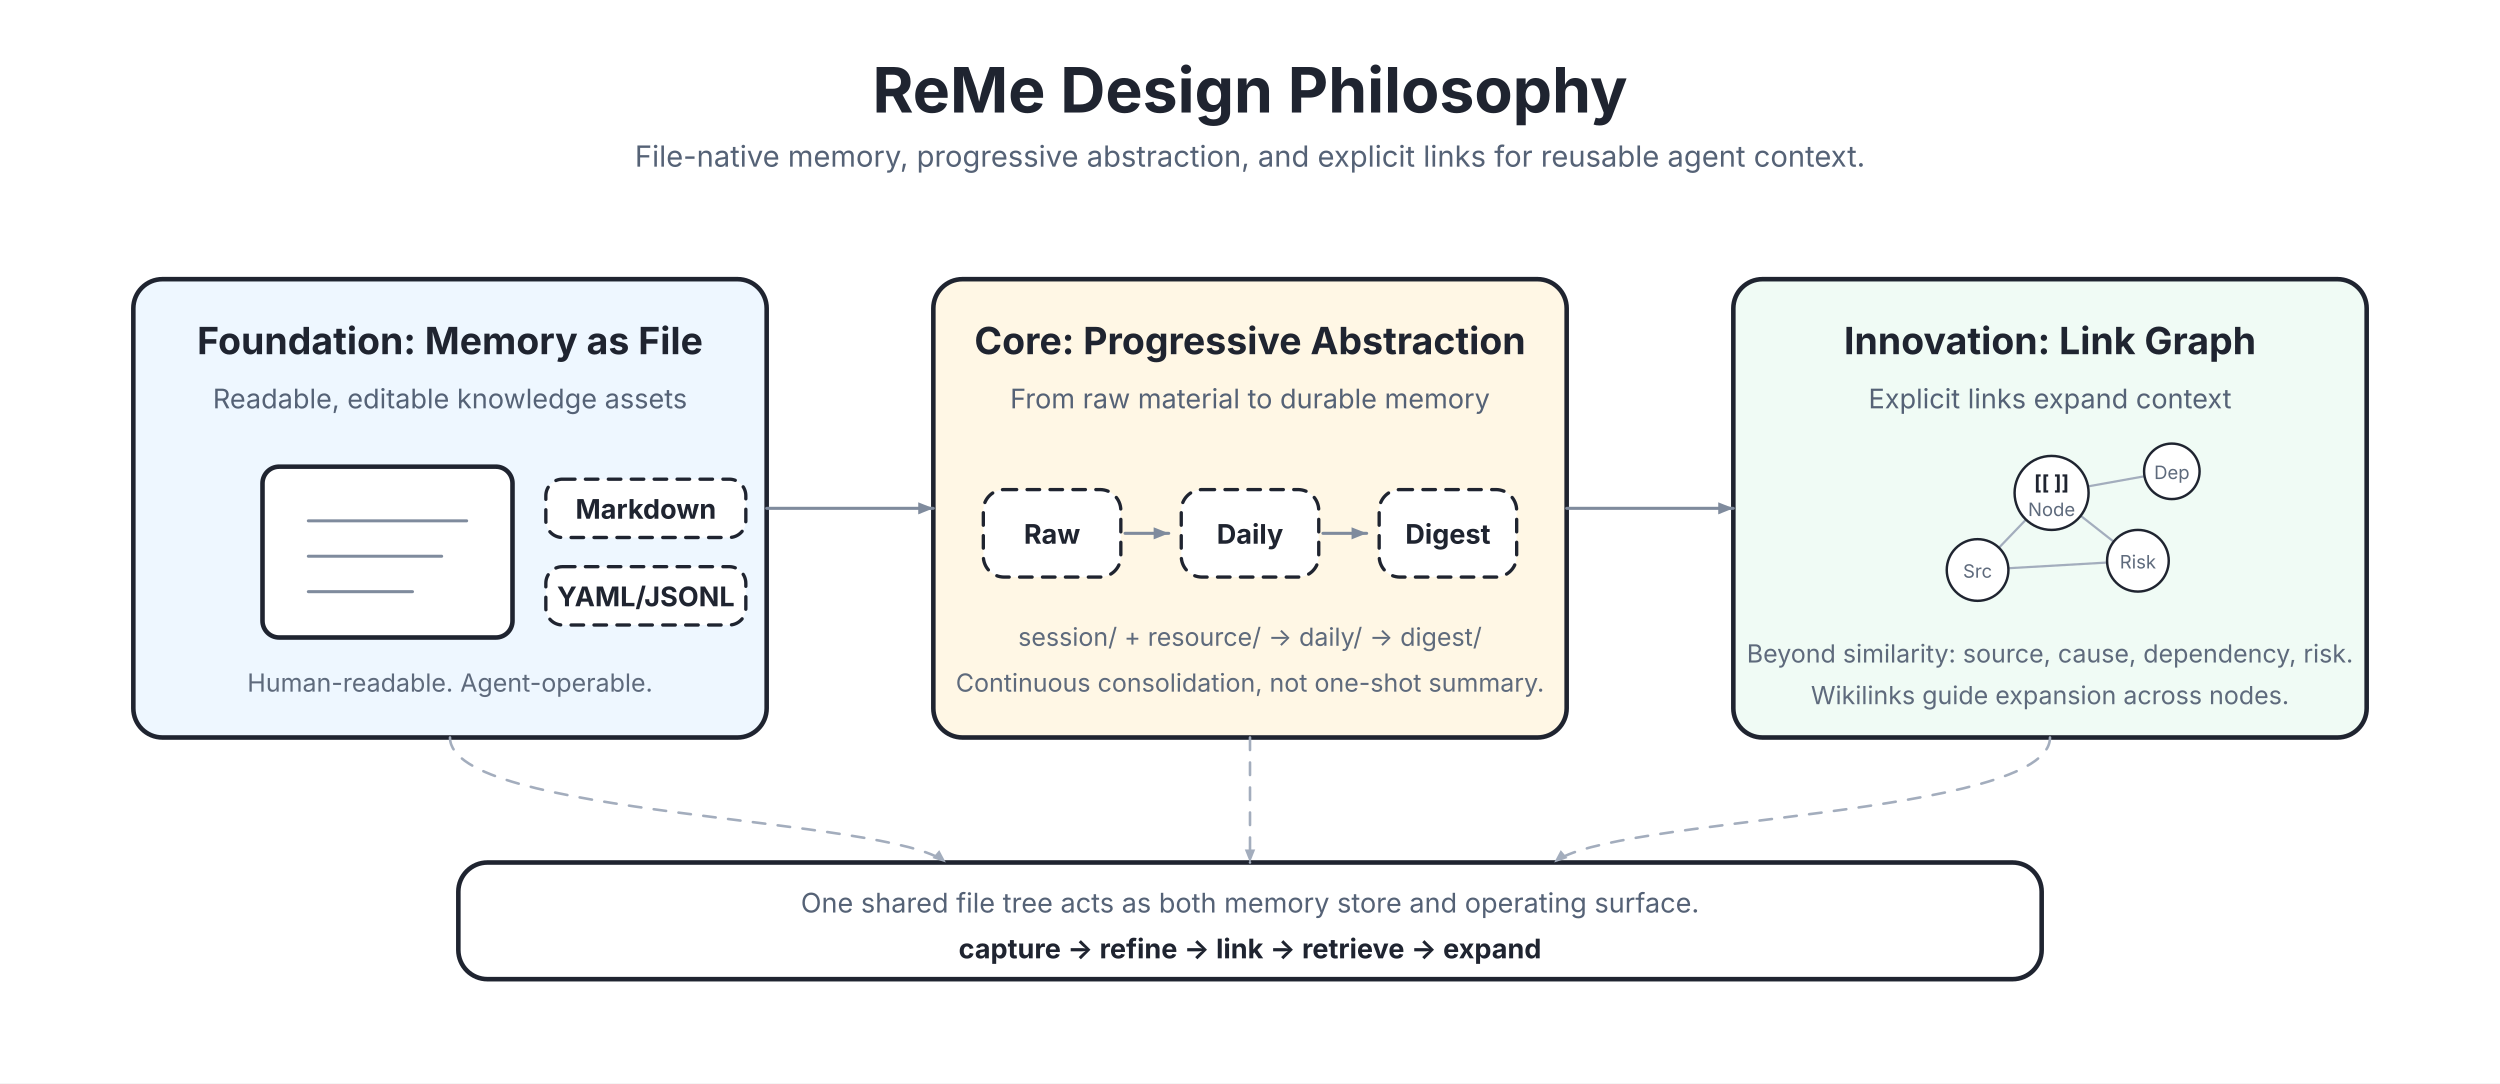
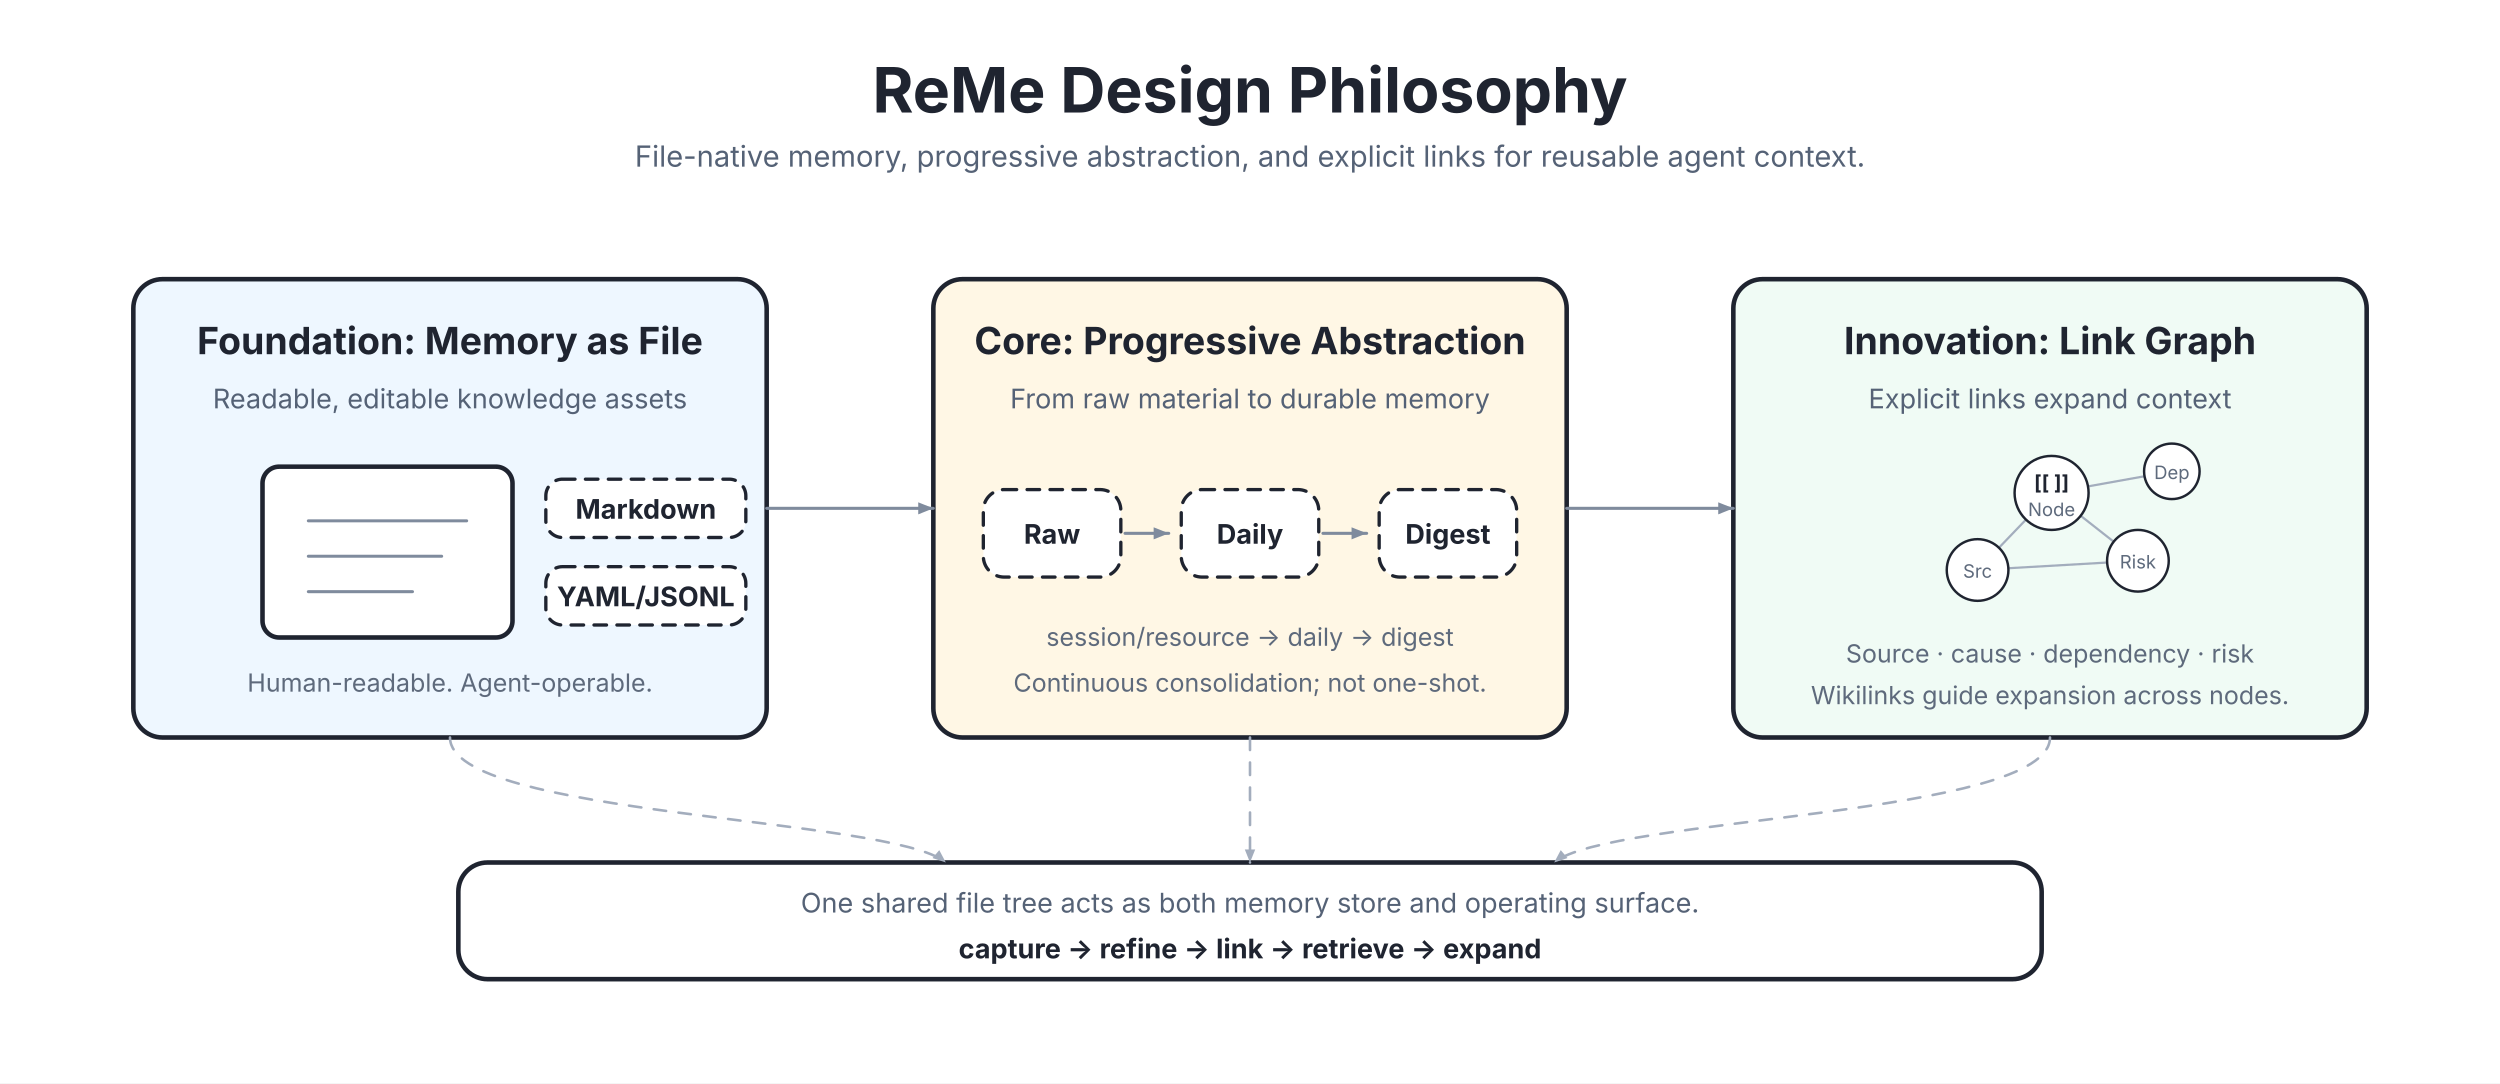
<svg xmlns="http://www.w3.org/2000/svg" width="1200" height="520" viewBox="0 0 1200 520" role="img" aria-labelledby="title desc">
  <defs>
-     <style>
-             .bg { fill: #ffffff; }
-             .title { font: 700 30px "Comic Sans MS", "Bradley Hand", -apple-system, BlinkMacSystemFont, "Segoe UI",
-             sans-serif; fill: #1f2430; }
-             .subtitle { font: 14px "Comic Sans MS", "Bradley Hand", -apple-system, BlinkMacSystemFont, "Segoe UI",
-             sans-serif; fill: #556276; }
-             .panel { fill: #ffffff; stroke: #1f2430; stroke-width: 2.2; stroke-linecap: round; stroke-linejoin: round; }
-             .panel-blue { fill: #eef7ff; stroke: #1f2430; stroke-width: 2.2; stroke-linecap: round; stroke-linejoin:
-             round; }
-             .panel-green { fill: #f0fbf5; stroke: #1f2430; stroke-width: 2.2; stroke-linecap: round; stroke-linejoin:
-             round; }
-             .panel-yellow { fill: #fff7e5; stroke: #1f2430; stroke-width: 2.2; stroke-linecap: round; stroke-linejoin:
-             round; }
-             .label { font: 700 18px "Comic Sans MS", "Bradley Hand", -apple-system, BlinkMacSystemFont, "Segoe UI",
-             sans-serif; fill: #1f2430; }
-             .small { font: 13px "Comic Sans MS", "Bradley Hand", -apple-system, BlinkMacSystemFont, "Segoe UI",
-             sans-serif; fill: #556276; }
-             .tiny { font: 12px "Comic Sans MS", "Bradley Hand", -apple-system, BlinkMacSystemFont, "Segoe UI",
-             sans-serif; fill: #5e6a7c; }
-             .chip { fill: #ffffff; stroke: #1f2430; stroke-width: 1.6; stroke-linecap: round; stroke-linejoin: round;
-             stroke-dasharray: 6 5; }
-             .chip-text { font: 700 13px "Comic Sans MS", "Bradley Hand", -apple-system, BlinkMacSystemFont, "Segoe UI",
-             sans-serif; fill: #1f2430; }
-             .arrow { stroke: #7f8b9d; stroke-width: 1.45; fill: none; stroke-linecap: round; stroke-linejoin: round;
-             marker-end: url(#arrow); }
-             .soft-arrow { stroke: #a3adbd; stroke-width: 1.25; fill: none; stroke-dasharray: 6 6; stroke-linecap: round;
-             stroke-linejoin: round; marker-end: url(#arrow-soft); }
-             .node { fill: #ffffff; stroke: #1f2430; stroke-width: 1.6; }
-             .link { stroke: #a3adbd; stroke-width: 1.45; fill: none; stroke-linecap: round; stroke-linejoin: round; }
-             .file-line { stroke: #7f8b9d; stroke-width: 1.45; stroke-linecap: round; }
-         </style>
+     <style>.bg { fill: #ffffff; } .title { font: 700 30px "Comic Sans MS", "Bradley Hand", -apple-system, BlinkMacSystemFont, "Segoe UI", sans-serif; fill: #1f2430; } .subtitle { font: 14px "Comic Sans MS", "Bradley Hand", -apple-system, BlinkMacSystemFont, "Segoe UI", sans-serif; fill: #556276; } .panel { fill: #ffffff; stroke: #1f2430; stroke-width: 2.2; stroke-linecap: round; stroke-linejoin: round; } .panel-blue { fill: #eef7ff; stroke: #1f2430; stroke-width: 2.2; stroke-linecap: round; stroke-linejoin: round; } .panel-green { fill: #f0fbf5; stroke: #1f2430; stroke-width: 2.2; stroke-linecap: round; stroke-linejoin: round; } .panel-yellow { fill: #fff7e5; stroke: #1f2430; stroke-width: 2.2; stroke-linecap: round; stroke-linejoin: round; } .label { font: 700 18px "Comic Sans MS", "Bradley Hand", -apple-system, BlinkMacSystemFont, "Segoe UI", sans-serif; fill: #1f2430; } .small { font: 13px "Comic Sans MS", "Bradley Hand", -apple-system, BlinkMacSystemFont, "Segoe UI", sans-serif; fill: #556276; } .tiny { font: 12px "Comic Sans MS", "Bradley Hand", -apple-system, BlinkMacSystemFont, "Segoe UI", sans-serif; fill: #5e6a7c; } .chip { fill: #ffffff; stroke: #1f2430; stroke-width: 1.6; stroke-linecap: round; stroke-linejoin: round; stroke-dasharray: 6 5; } .chip-text { font: 700 13px "Comic Sans MS", "Bradley Hand", -apple-system, BlinkMacSystemFont, "Segoe UI", sans-serif; fill: #1f2430; } .arrow { stroke: #7f8b9d; stroke-width: 1.45; fill: none; stroke-linecap: round; stroke-linejoin: round; marker-end: url(#arrow); } .soft-arrow { stroke: #a3adbd; stroke-width: 1.25; fill: none; stroke-dasharray: 6 6; stroke-linecap: round; stroke-linejoin: round; marker-end: url(#arrow-soft); } .node { fill: #ffffff; stroke: #1f2430; stroke-width: 1.6; } .link { stroke: #a3adbd; stroke-width: 1.45; fill: none; stroke-linecap: round; stroke-linejoin: round; } .file-line { stroke: #7f8b9d; stroke-width: 1.45; stroke-linecap: round; }</style>
    <marker id="arrow" markerWidth="6" markerHeight="6" refX="5" refY="2" orient="auto" markerUnits="strokeWidth">
      <path d="M0,0 L0,4 L5,2 z" fill="#7f8b9d" />
    </marker>
    <marker id="arrow-soft" markerWidth="6" markerHeight="6" refX="5" refY="2" orient="auto" markerUnits="strokeWidth">
      <path d="M0,0 L0,4 L5,2 z" fill="#a3adbd" />
    </marker>
  </defs>
  <rect class="bg" x="0" y="0" width="1200" height="520" />
  <text class="title" x="600" y="54" text-anchor="middle">ReMe Design Philosophy</text>
-   <text class="subtitle" x="600" y="80" text-anchor="middle">File-native memory, progressive abstraction, and explicit
-         links for reusable agent context.
-     </text>
+   <text class="subtitle" x="600" y="80" text-anchor="middle">File-native memory, progressive abstraction, and explicit links for reusable agent context.</text>
  <rect class="panel-blue" x="64" y="134" width="304" height="220" rx="14" />
  <text class="label" x="216" y="170" text-anchor="middle">Foundation: Memory as File</text>
  <text class="small" x="216" y="196" text-anchor="middle">Readable, editable knowledge assets</text>
  <g transform="translate(126 224)">
    <rect class="panel" x="0" y="0" width="120" height="82" rx="8" />
    <path class="file-line" d="M22 26 H98" />
    <path class="file-line" d="M22 43 H86" />
    <path class="file-line" d="M22 60 H72" />
    <rect class="chip" x="136" y="6" width="96" height="28" rx="8" />
    <text class="chip-text" x="184" y="25" text-anchor="middle">Markdown</text>
    <rect class="chip" x="136" y="48" width="96" height="28" rx="8" />
    <text class="chip-text" x="184" y="67" text-anchor="middle">YAML/JSONL</text>
  </g>
  <text class="tiny" x="216" y="332" text-anchor="middle">Human-readable. Agent-operable.</text>
  <rect class="panel-yellow" x="448" y="134" width="304" height="220" rx="14" />
  <text class="label" x="600" y="170" text-anchor="middle">Core: Progressive Abstraction</text>
  <text class="small" x="600" y="196" text-anchor="middle">From raw material to durable memory</text>
  <g transform="translate(472 235)">
    <rect class="chip" x="0" y="0" width="66" height="42" rx="10" />
    <text class="chip-text" x="33" y="26" text-anchor="middle">Raw</text>
    <rect class="chip" x="95" y="0" width="66" height="42" rx="10" />
    <text class="chip-text" x="128" y="26" text-anchor="middle">Daily</text>
    <rect class="chip" x="190" y="0" width="66" height="42" rx="10" />
    <text class="chip-text" x="223" y="26" text-anchor="middle">Digest</text>
    <path class="arrow" d="M68 21 H89" />
    <path class="arrow" d="M163 21 H184" />
  </g>
-   <text class="tiny" x="600" y="310" text-anchor="middle">session/ + resource/ -&gt; daily/ -&gt; digest/</text>
-   <text class="tiny" x="600" y="332" text-anchor="middle">Continuous consolidation, not one-shot summary.</text>
+   <text class="tiny" x="600" y="310" text-anchor="middle">session/resource -&gt; daily -&gt; digest</text>
+   <text class="tiny" x="600" y="332" text-anchor="middle">Continuous consolidation; not one-shot.</text>
  <rect class="panel-green" x="832" y="134" width="304" height="220" rx="14" />
  <text class="label" x="984" y="170" text-anchor="middle">Innovation: Link Graph</text>
  <text class="small" x="984" y="196" text-anchor="middle">Explicit links expand context</text>
  <g transform="translate(930 207) scale(0.74)">
    <path class="link" d="M74 40 L26 90" />
    <path class="link" d="M74 40 L130 84" />
    <path class="link" d="M26 90 L130 84" />
    <path class="link" d="M74 40 L152 26" />
    <circle class="node" cx="74" cy="40" r="24" />
    <circle class="node" cx="26" cy="90" r="20" />
    <circle class="node" cx="130" cy="84" r="20" />
    <circle class="node" cx="152" cy="26" r="18" />
    <text class="chip-text" x="74" y="38" text-anchor="middle">[[ ]]</text>
    <text class="tiny" x="74" y="55" text-anchor="middle">Node</text>
    <text class="tiny" x="26" y="95" text-anchor="middle">Src</text>
    <text class="tiny" x="130" y="89" text-anchor="middle">Risk</text>
    <text class="tiny" x="152" y="31" text-anchor="middle">Dep</text>
  </g>
-   <text class="tiny" x="984" y="318" text-anchor="middle">Beyond similarity: source, cause, dependency, risk.</text>
+   <text class="tiny" x="984" y="318" text-anchor="middle">Source · cause · dependency · risk</text>
  <text class="tiny" x="984" y="338" text-anchor="middle">Wikilinks guide expansion across nodes.</text>
  <path class="arrow" d="M368 244 H448" />
  <path class="arrow" d="M752 244 H832" />
  <rect class="panel" x="220" y="414" width="760" height="56" rx="14" />
-   <text class="small" x="600" y="438" text-anchor="middle">One shared file tree acts as both memory store and
-         operating surface.
-     </text>
+   <text class="small" x="600" y="438" text-anchor="middle">One shared file tree acts as both memory store and operating surface.</text>
  <text class="chip-text" x="600" y="460" text-anchor="middle">capture -&gt; refine -&gt; link -&gt; retrieve -&gt; expand</text>
  <path class="soft-arrow" d="M216 354 C216 392 428 392 454 414" />
  <path class="soft-arrow" d="M600 354 V414" />
  <path class="soft-arrow" d="M984 354 C984 392 772 392 746 414" />
</svg>
